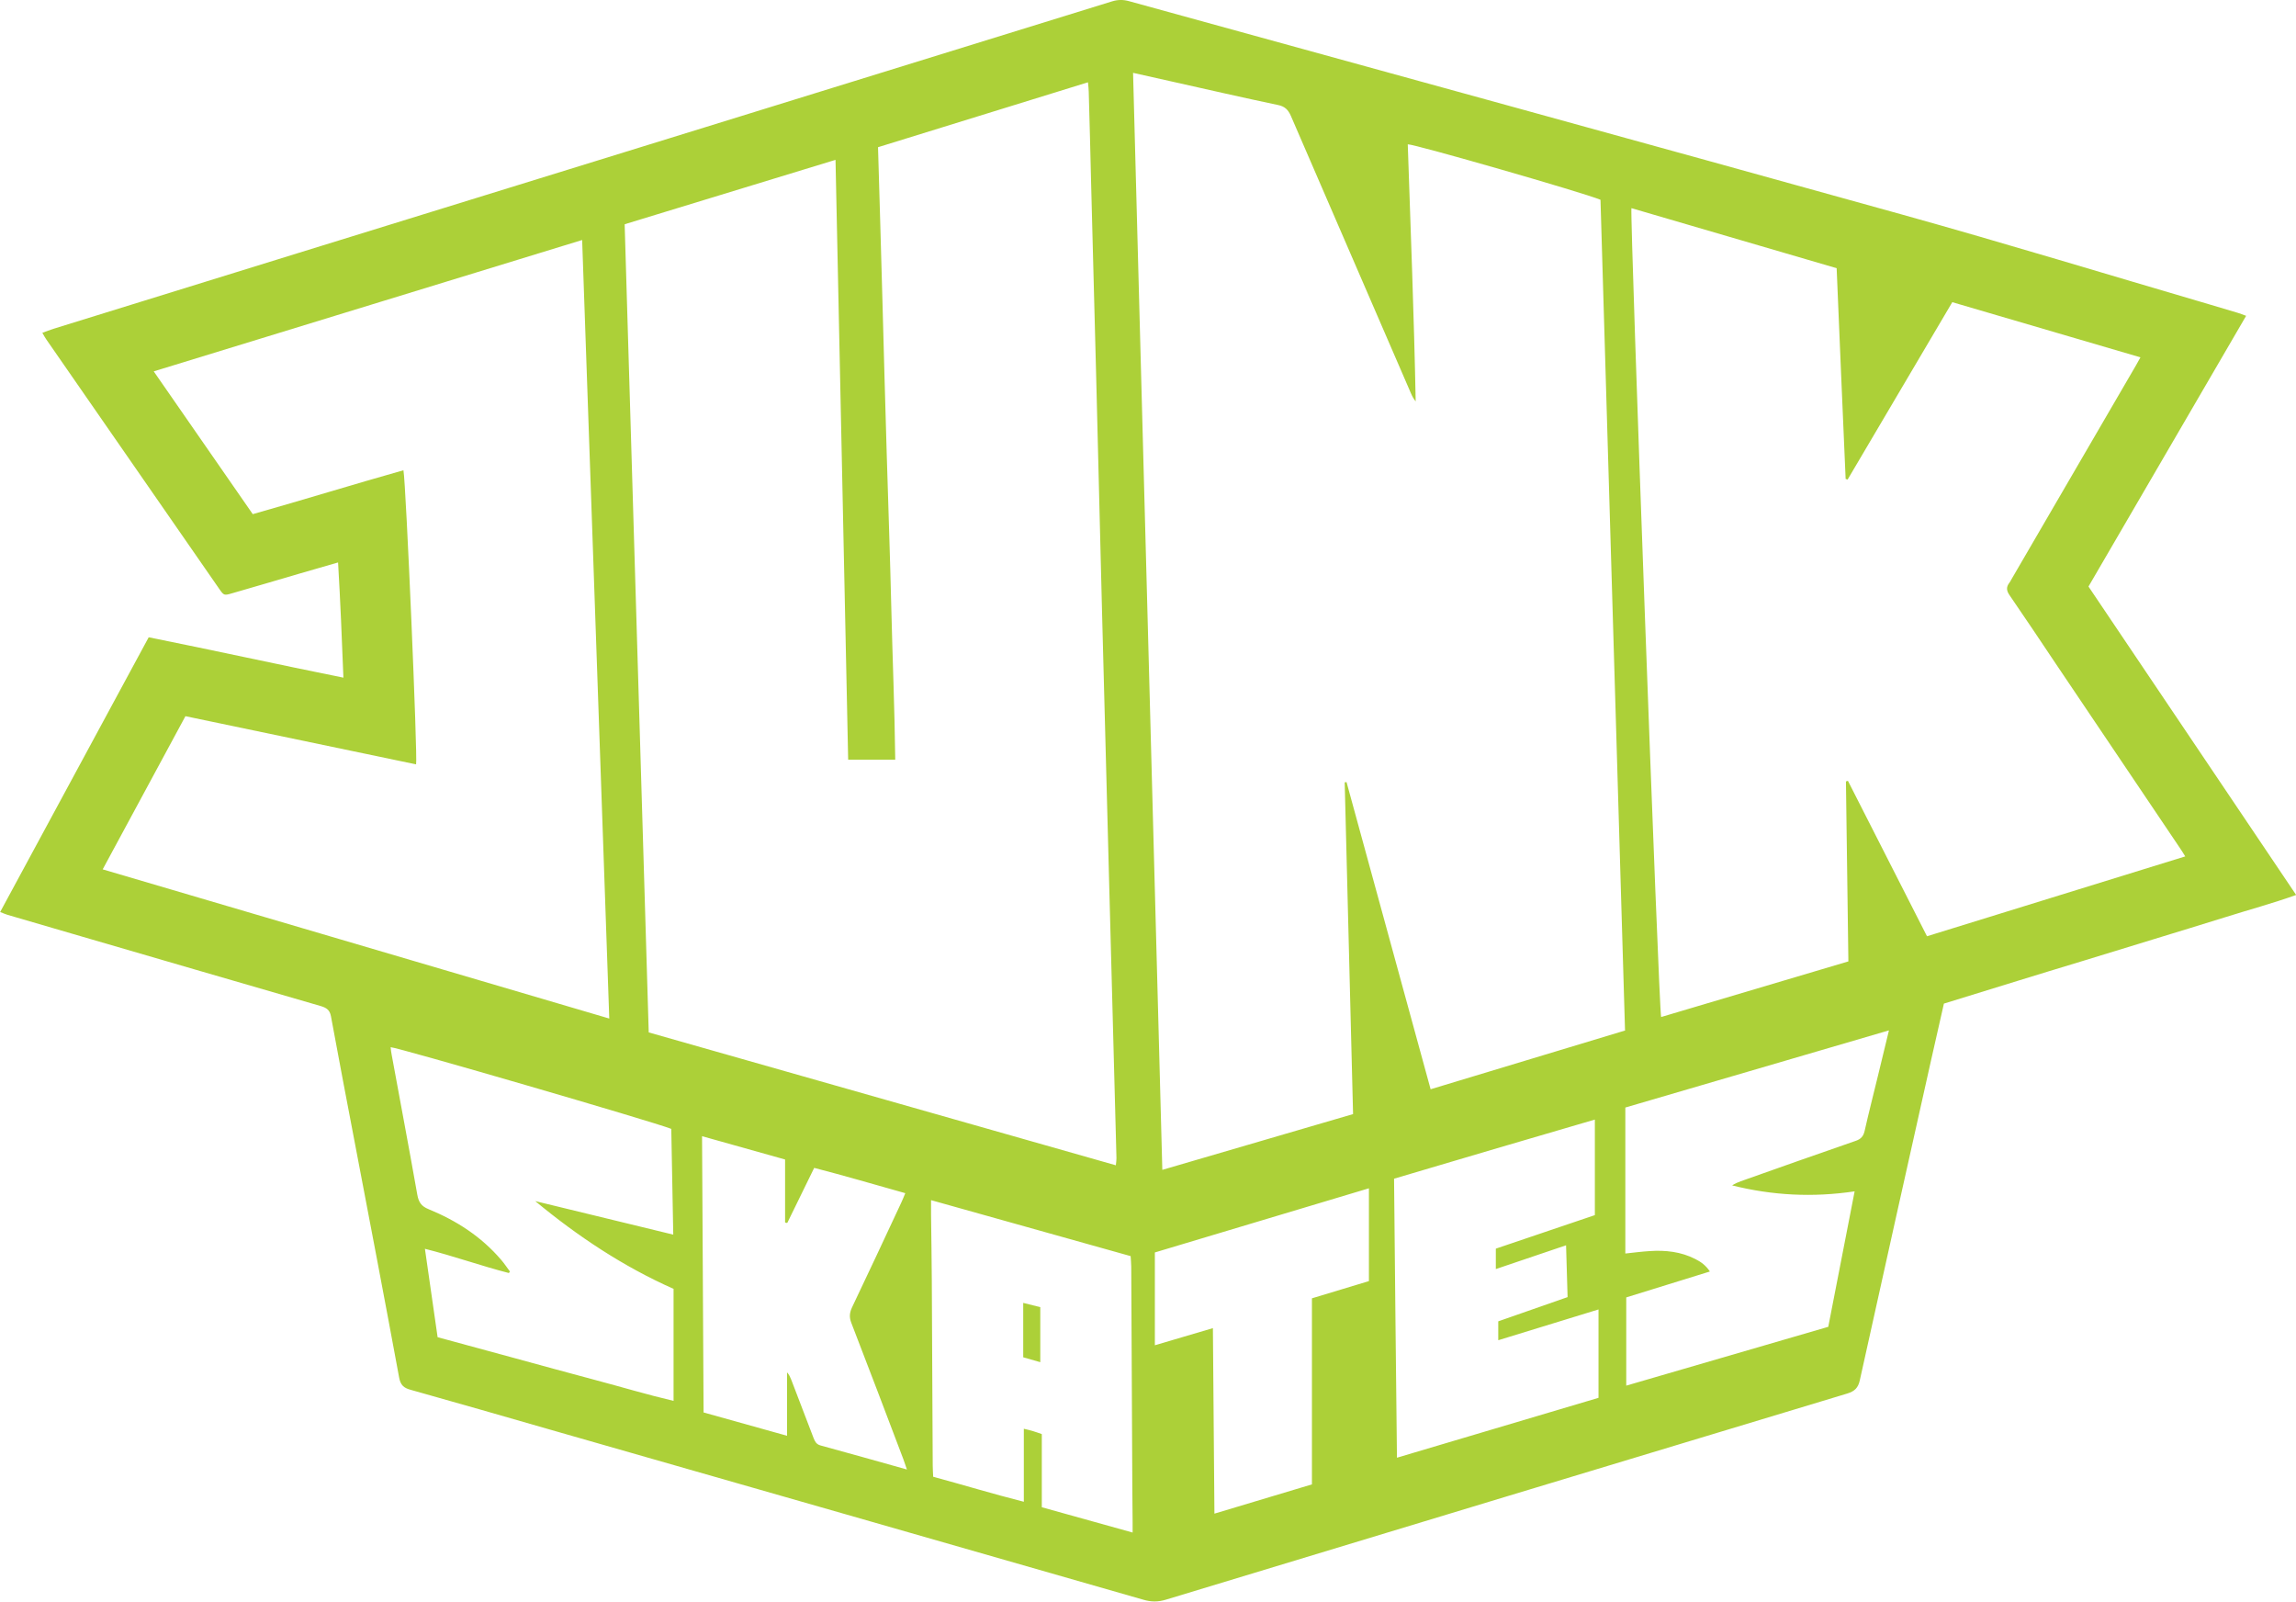
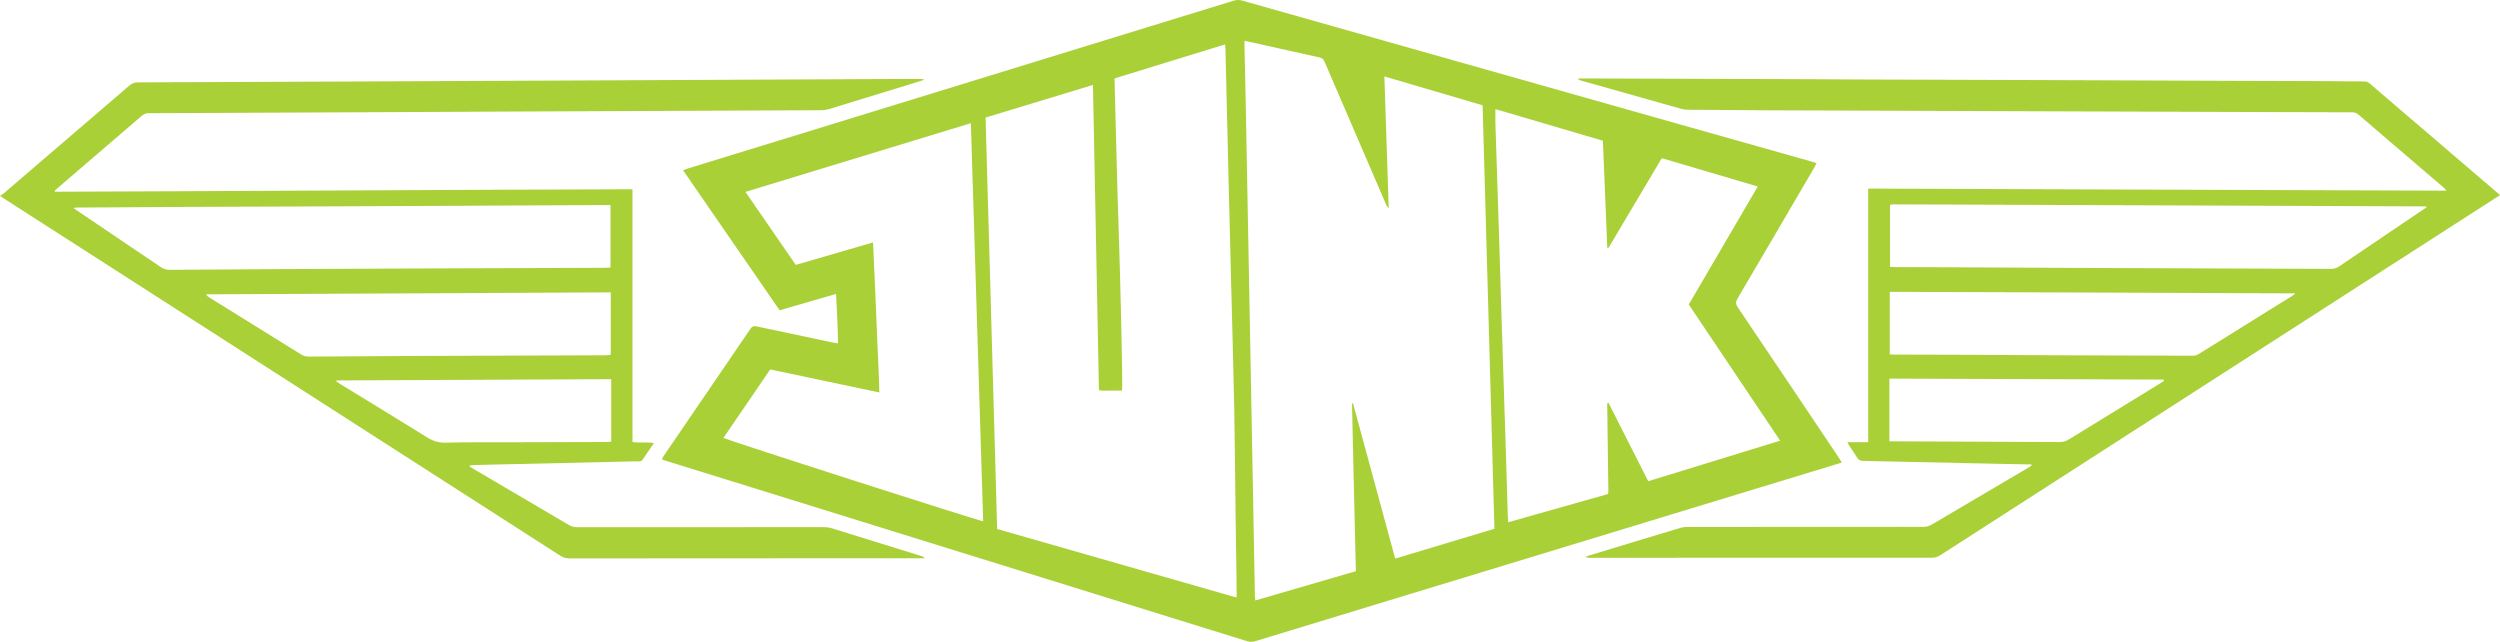
- <svg xmlns="http://www.w3.org/2000/svg" id="b" width="150.7" height="105.09" viewBox="0 0 150.7 105.09">
+ <svg xmlns="http://www.w3.org/2000/svg" id="b" width="684.98" height="175.86" viewBox="0 0 684.98 175.86">
  <g id="c">
-     <g id="d">
-       <path d="m147.43,20.72c-3.46,5.94-6.9,11.84-10.35,17.77,4.53,6.73,9.05,13.44,13.63,20.24-1.57.56-3.1.97-4.62,1.45-1.55.48-3.1.96-4.65,1.43-1.53.47-3.06.94-4.6,1.41-1.55.47-3.1.94-4.65,1.42-1.53.47-3.06.94-4.6,1.42-.29,1.27-.57,2.51-.85,3.75-1.56,6.99-3.13,13.98-4.67,20.97-.11.5-.34.72-.83.87-14.92,4.5-29.83,9.01-44.73,13.53-.5.15-.96.15-1.46,0-13.04-3.75-26.09-7.48-39.14-11.22-2.99-.86-5.97-1.72-8.97-2.56-.44-.12-.65-.31-.74-.79-.94-5.09-1.91-10.17-2.88-15.25-.54-2.83-1.08-5.65-1.6-8.48-.08-.42-.31-.55-.67-.66-5.43-1.57-10.86-3.16-16.29-4.74-1.43-.42-2.85-.83-4.28-1.25-.14-.04-.28-.11-.47-.18,3.26-6.02,6.49-11.99,9.75-18.03,4.24.85,8.46,1.78,12.78,2.65-.1-2.55-.2-5.02-.35-7.56-.93.27-1.78.51-2.63.76-1.43.42-2.85.84-4.28,1.25-.58.17-.58.17-.9-.29-3.78-5.45-7.55-10.89-11.33-16.34-.09-.12-.16-.26-.27-.45.26-.09.49-.19.72-.26,5.33-1.65,10.66-3.3,15.99-4.95C37.32,11.12,55.16,5.61,72.99.09c.39-.12.74-.12,1.13-.01,16.9,4.66,33.8,9.29,50.69,13.99,6.79,1.89,13.53,3.95,20.29,5.93.59.17,1.19.35,1.78.53.16.05.32.11.56.2Zm-40.77,46.89c-.54-18.22-1.07-36.37-1.61-54.5-1.09-.46-12.22-3.66-12.65-3.64.19,5.62.41,11.24.52,16.87-.15-.18-.24-.36-.32-.55-2.63-6.06-5.25-12.12-7.87-18.18-.18-.41-.4-.63-.85-.72-2.34-.49-4.68-1.03-7.01-1.55-.81-.18-1.61-.36-2.5-.56.64,24.01,1.28,47.95,1.92,71.99,4.22-1.23,8.36-2.45,12.52-3.66-.19-7.29-.37-14.53-.55-21.77.04,0,.08-.01.12-.02,1.84,6.71,3.67,13.42,5.52,20.16,4.3-1.3,8.53-2.58,12.78-3.86ZM41,14.73c.53,17.71,1.05,35.36,1.58,53.02,10.25,2.92,20.43,5.81,30.66,8.72.02-.2.04-.33.04-.46-.16-6.03-.32-12.05-.48-18.08-.16-5.97-.31-11.94-.47-17.91-.13-5.08-.25-10.16-.38-15.24-.11-4.21-.22-8.42-.33-12.63-.05-2.05-.1-4.1-.16-6.14,0-.18-.03-.36-.05-.61-4.64,1.44-9.2,2.85-13.78,4.26.1,3.41.2,6.74.29,10.08.09,3.34.18,6.68.28,10.02.1,3.36.22,6.72.3,10.08.08,3.33.22,6.66.26,10.01h-3.09c-.28-13.11-.55-26.19-.83-39.36-4.65,1.42-9.21,2.81-13.82,4.22Zm66.08-1.07c-.1.73,1.8,52.65,1.95,53.08,4.1-1.22,8.2-2.43,12.29-3.65-.05-3.99-.11-7.9-.16-11.81l.13-.04c1.73,3.39,3.45,6.78,5.19,10.2,5.68-1.76,11.29-3.49,16.95-5.24-.14-.23-.24-.39-.35-.55-2.71-4.02-5.42-8.05-8.13-12.07-1.01-1.51-2.02-3.02-3.05-4.52-.21-.3-.23-.54-.01-.82.05-.06.08-.13.12-.2,2.73-4.69,5.46-9.38,8.19-14.07.09-.15.17-.3.29-.52-4.14-1.21-8.24-2.41-12.35-3.62-2.31,3.92-4.59,7.78-6.87,11.64-.04-.01-.08-.03-.13-.04-.2-4.6-.4-9.2-.59-13.83-4.52-1.32-8.99-2.63-13.47-3.94ZM12.17,47c-1.82,3.37-3.61,6.69-5.43,10.05,11.1,3.27,22.13,6.51,33.25,9.79-.59-17.06-1.19-34.04-1.78-51.09-9.4,2.88-18.73,5.74-28.12,8.62,2.19,3.16,4.34,6.25,6.5,9.37,3.33-.94,6.59-1.95,9.89-2.88.17.9.94,18.9.83,19.3-5.02-1.05-10.04-2.1-15.13-3.16Zm16.55,40.75c1.73.47,3.44.93,5.15,1.4,1.73.47,3.46.95,5.2,1.41,1.7.45,3.39.96,5.14,1.37v-7.35c-3.31-1.47-6.29-3.45-9.08-5.76,3,.73,6,1.46,9.06,2.2-.04-2.39-.09-4.68-.13-6.94-1.18-.47-17.96-5.35-18.42-5.36.02.17.03.34.07.51.56,3.06,1.14,6.11,1.68,9.17.09.5.27.76.74.95,1.83.75,3.46,1.8,4.76,3.32.21.24.39.52.58.77l-.07.1c-1.83-.47-3.61-1.11-5.51-1.59.28,1.98.55,3.86.83,5.78Zm95.25-20.13c-5.85,1.71-11.58,3.39-17.29,5.06v9.58c.57-.06,1.08-.13,1.6-.16,1.04-.07,2.05.04,2.99.52.36.18.69.41.96.82-1.88.58-3.71,1.15-5.49,1.7v5.79c4.46-1.3,8.84-2.57,13.26-3.86.57-2.95,1.14-5.87,1.73-8.89-2.75.41-5.4.27-8.04-.39.18-.12.37-.2.56-.27,2.51-.89,5.02-1.78,7.54-2.65.36-.12.52-.31.6-.67.27-1.2.58-2.4.87-3.6.23-.95.46-1.9.72-2.97Zm-62.86,11.15c0,.37,0,.66,0,.94.02,1.45.04,2.9.05,4.34.02,4.04.04,8.07.06,12.11,0,.25.02.49.03.75,2,.54,3.93,1.13,5.95,1.64v-4.79c.25.06.43.1.62.16.18.05.35.12.56.19v4.8c1.98.55,3.93,1.1,5.96,1.66,0-.29,0-.5,0-.7-.01-1.51-.03-3.01-.03-4.52-.02-4.08-.04-8.15-.06-12.23,0-.23-.03-.45-.04-.69-4.35-1.22-8.66-2.43-13.09-3.67Zm37.07,3.17c2.19-.74,4.36-1.47,6.5-2.2v-6.27c-4.44,1.3-8.82,2.58-13.18,3.88.06,6.13.12,12.17.19,18.31,4.46-1.32,8.85-2.63,13.23-3.93v-5.8c-2.22.68-4.38,1.35-6.58,2.02v-1.24c1.53-.53,3.03-1.06,4.55-1.59-.03-1.14-.06-2.23-.1-3.4-1.58.53-3.07,1.04-4.61,1.56v-1.34Zm-38.65,14.5c-.11-.3-.17-.5-.24-.69-1.13-2.98-2.26-5.96-3.41-8.93-.15-.38-.12-.68.05-1.04,1.09-2.28,2.16-4.58,3.23-6.87.09-.18.16-.38.26-.61-2.03-.57-4-1.15-5.98-1.66-.61,1.25-1.18,2.42-1.76,3.6,0,.01-.03.01-.05.01-.02,0-.03,0-.1-.03v-4.13c-1.81-.51-3.59-1.01-5.45-1.53.03,6.07.07,12.07.1,18.13,1.83.51,3.62,1.01,5.48,1.53v-4.16c.14.15.2.31.27.47.49,1.28.98,2.56,1.47,3.84.09.22.17.4.44.48,1.86.51,3.72,1.03,5.71,1.59Zm20.08-9.28c.03,4.1.07,8.11.1,12.17,2.19-.66,4.29-1.29,6.4-1.92v-12.21c1.28-.39,2.53-.77,3.74-1.13v-6.09c-4.75,1.42-9.41,2.82-14.05,4.21v6.09c1.28-.38,2.49-.74,3.8-1.12Z" fill="#acd038" />
-       <path d="m68.28,89.39c-.41-.12-.75-.22-1.12-.32v-3.57c.36.09.72.18,1.12.28v3.61Z" fill="#acd038" />
-     </g>
+     <path d="M497.73,44.72c-.27.51-.48.93-.72,1.34-6.97,11.92-13.94,23.85-20.95,35.75-.53.9-.52,1.51.07,2.38,9.19,13.61,18.33,27.26,27.48,40.89.33.5.64,1.01,1.03,1.64-.56.18-.98.32-1.39.44-38.76,11.8-77.52,23.61-116.29,35.41-14.34,4.36-28.67,8.72-43,13.1-.83.25-1.55.23-2.36-.02-47.52-14.76-95.05-29.51-142.58-44.26-5.41-1.68-10.81-3.35-16.22-5.03-.46-.14-.91-.31-1.46-.5.2-.37.32-.65.49-.91,7.93-11.61,15.86-23.22,23.77-34.84.47-.69.94-.85,1.73-.68,6.93,1.49,13.86,2.95,20.79,4.41.43.09.87.14,1.49.24-.04-4.55-.33-8.96-.53-13.55-5.22,1.51-10.29,2.98-15.47,4.49-8.8-12.77-17.58-25.5-26.46-38.38.62-.22,1.1-.41,1.59-.56,12.53-3.85,25.07-7.7,37.6-11.55C263.55,23.1,300.76,11.66,337.97.2c.81-.25,1.54-.28,2.37-.04,39.89,11.3,79.78,22.57,119.67,33.85,11.99,3.39,23.99,6.77,35.98,10.15.54.15,1.08.34,1.75.55ZM409.46,144.87c-1.08-38.76-2.16-77.37-3.24-116.02-8.97-2.64-17.87-5.25-26.91-7.91.4,12.15.8,24.12,1.19,36.09-.4-.31-.57-.66-.73-1.02-5.62-13.02-11.23-26.03-16.83-39.05-.3-.7-.68-1.07-1.46-1.24-5.33-1.15-10.65-2.37-15.98-3.56-1.46-.33-2.92-.63-4.52-.98,0,.54,0,.94,0,1.34.11,5.26.24,10.51.34,15.77.25,13.16.49,26.32.74,39.48.16,8.72.33,17.44.49,26.16.25,13.28.49,26.57.74,39.85.18,9.94.36,19.88.55,29.83,0,.27.07.53.11.91,9.22-2.68,18.36-5.34,27.55-8.02-.34-15.39-.76-30.67-1.06-45.95.09-.01.19-.02.28-.03,3.84,14.16,7.69,28.31,11.55,42.53,9.17-2.76,18.17-5.46,27.21-8.18ZM273.21,144.94c21.85,6.26,43.67,12.5,65.58,18.78.03-.41.07-.65.06-.88-.1-7.25-.22-14.51-.31-21.76-.13-9.74-.18-19.48-.37-29.22-.23-11.69-.57-23.38-.87-35.07-.25-9.86-.49-19.72-.73-29.58-.27-11.28-.54-22.57-.81-33.85,0-.35-.05-.7-.09-1.2-10.16,3.13-20.21,6.23-30.3,9.33.39,14.36.69,28.58,1.18,42.79.38,11.11,1.14,41.92.88,42.74-1.05,0-2.11.03-3.16,0-1.04-.04-2.09.17-3.17-.15-.54-27.85-1.09-55.65-1.64-83.6-9.93,3.02-19.65,5.97-29.42,8.94,1.06,37.62,2.11,75.13,3.17,112.74ZM409.73,29.89c0,1.46-.03,2.72,0,3.98.37,11.49.75,22.97,1.12,34.46.21,6.52.38,13.03.59,19.55.37,11.69.76,23.38,1.13,35.07.2,6.27.38,12.55.57,18.82.01.39.07.78.12,1.32,9.21-2.61,18.28-5.18,27.26-7.72.08-.16.1-.2.11-.23.02-.12.05-.24.05-.36-.1-7.91-.2-15.81-.31-23.71,0-.12,0-.24,0-.37,0-.08.03-.16.06-.23.01-.03.05-.06.08-.07.04-.02.08-.02.2-.04,3.61,7.12,7.23,14.27,10.89,21.49,12.07-3.71,24.04-7.39,36.15-11.11-8.4-12.51-16.7-24.89-25.04-37.31,3.16-5.4,6.31-10.78,9.45-16.16,3.13-5.36,6.27-10.72,9.45-16.17-8.88-2.62-17.58-5.19-26.15-7.72-.2.12-.25.14-.27.17-4.72,7.95-9.45,15.9-14.17,23.85-.08.14-.17.28-.26.41-.02.03-.05.07-.08.09-.03.02-.08.03-.11.03-.03,0-.06-.03-.19-.1-.4-9.7-.8-19.46-1.2-29.27-9.83-2.89-19.59-5.77-29.46-8.67ZM204.25,52.58c4.65,6.74,9.22,13.36,13.79,20,7.1-2.06,14.07-4.09,21.17-6.16.21,4.76.42,9.31.62,13.87.19,4.52.37,9.04.56,13.56.19,4.53.46,9.05.54,13.68-10.09-2.13-20-4.22-29.9-6.31-4.32,6.33-8.56,12.54-12.82,18.77,2.3,1.02,70.23,22.82,71.17,22.84-1.12-36.31-2.24-72.61-3.37-109.08-20.66,6.3-41.13,12.54-61.77,18.83Z" fill="#aad037" stroke-width="0" />
+     <path d="M15.07,52.53c52.69-.17,105.39-.52,158.23-.68v69.25c1.95.33,3.83-.05,5.87.29-.75,1.1-1.37,2.05-2.02,2.97-1.75,2.47-.78,1.99-3.77,2.06-11.25.27-22.5.52-33.74.77-3.3.07-6.6.15-9.9.23-.39,0-.78.06-1.21.29.33.22.65.44.99.64,8.78,5.16,17.57,10.32,26.35,15.49.69.41,1.38.61,2.19.61,14.96-.02,29.93,0,44.89-.01,7.62,0,15.25-.02,22.87-.01.68,0,1.39.1,2.04.3,8.18,2.52,16.34,5.06,24.51,7.6.36.11.72.27,1.03.63h-1.29c-7.83,0-15.66,0-23.49,0-24.18,0-48.36,0-72.54.04-.98,0-1.79-.24-2.61-.77C102.91,119.76,52.35,87.31,1.8,54.86c-.51-.33-1.02-.67-1.8-1.19.4-.27.73-.44,1-.67,11.48-9.84,22.97-19.69,34.44-29.55.68-.59,1.36-.87,2.29-.88,18.06-.05,36.12-.14,54.18-.22,17.78-.08,35.55-.16,53.33-.24,17.94-.08,35.88-.16,53.82-.25,15.57-.07,31.15-.15,46.72-.22,2.08,0,4.16-.02,6.24-.02.39,0,.77.03,1.19.25-.33.11-.66.23-1,.33-8.29,2.55-16.58,5.1-24.88,7.63-.77.23-1.59.37-2.39.37-12.19.07-24.38.11-36.57.16-16.51.07-33.02.13-49.54.21-15.37.07-30.74.15-46.11.22-17.33.08-34.65.17-51.98.23-.74,0-1.3.2-1.87.69-7.69,6.62-15.41,13.23-23.11,19.84-.27.23-.52.48-.78.73.03.09.07.18.1.26ZM167.26,56.18c-.69,0-1.17,0-1.66,0-14.31.08-28.61.16-42.92.22-13.74.07-27.47.13-41.21.18-10.35.04-20.71.06-31.06.11-9.74.05-19.48.12-29.23.18-.3,0-.59.05-1.08.09.45.32.7.52.97.7,7.67,5.17,15.34,10.34,23,15.53.78.53,1.56.74,2.5.74,10.19-.08,20.38-.15,30.57-.2,13.21-.07,26.41-.12,39.62-.18,5.79-.03,11.58-.04,17.37-.06,10.6-.04,21.2-.08,31.8-.12.43,0,.87-.06,1.34-.09v-17.1ZM167.34,80.11c-37.08.18-73.99.35-110.89.53.27.44.58.67.91.87,8.35,5.18,16.7,10.35,25.03,15.54.72.45,1.43.66,2.29.65,10.27-.08,20.55-.13,30.82-.18,5.67-.03,11.33-.04,17-.06,11.13-.04,22.26-.08,33.39-.12.47,0,.94-.07,1.45-.11v-17.11ZM167.48,103.89c-25.23.12-50.26.24-75.29.35-.02.08-.05.16-.07.24.32.22.63.46.96.66,7.99,4.89,16,9.76,23.95,14.7,1.61,1,3.17,1.51,5.12,1.45,5.74-.16,11.49-.1,17.23-.11,8.96-.03,17.93-.05,26.89-.08.39,0,.78-.05,1.2-.08v-17.14Z" fill="#aad037" stroke-width="0" />
+     <path d="M556.57,127.25c-2.89-.05-5.78-.1-8.67-.16-8.48-.18-16.95-.37-25.43-.55-3.63-.08-7.25-.16-10.88-.24-.29,0-.57-.05-.85-.02-1.02.09-1.65-.36-2.14-1.24-.55-.99-1.26-1.9-1.88-2.86-.17-.26-.3-.54-.56-1.03h5.71V51.67c52.82.16,105.52.43,158.43.57-.28-.33-.42-.55-.61-.71-7.86-6.74-15.73-13.47-23.59-20.21-.51-.44-1.04-.55-1.67-.55-7.3,0-14.6-.03-21.9-.06-21.36-.07-42.73-.15-64.09-.22-5.14-.02-10.27-.04-15.41-.06-19.77-.07-39.55-.13-59.32-.21-7.05-.03-14.11-.08-21.16-.15-.6,0-1.23-.06-1.81-.22-9.22-2.59-18.42-5.19-27.63-7.8-.29-.08-.57-.2-.83-.51.34-.02.68-.05,1.02-.05,21,.07,42,.14,62.99.21,4.57.02,9.13.06,13.7.08,17.61.06,35.23.1,52.84.17,16.63.06,33.27.14,49.9.2,8.32.03,16.64.04,24.95.08,3.38.01,6.77.07,10.15.09.57,0,1,.17,1.43.54,11.7,10.03,23.41,20.05,35.12,30.07.15.13.31.26.6.5-.52.35-.94.64-1.37.92-22.42,14.42-44.84,28.84-67.26,43.26-28.25,18.17-56.49,36.34-84.73,54.52-.71.46-1.41.68-2.27.68-17.45-.01-34.9,0-52.36,0-13.7,0-27.4.02-41.1.03-.48,0-.97,0-1.49-.21.27-.12.53-.27.81-.36,8.38-2.55,16.75-5.11,25.14-7.62.8-.24,1.68-.28,2.53-.28,17.29-.02,34.58-.01,51.86-.01,4.08,0,8.16-.03,12.23,0,.89,0,1.65-.24,2.42-.69,8.77-5.19,17.55-10.35,26.33-15.52.31-.18.6-.39.9-.58-.02-.1-.03-.19-.05-.29ZM664.86,56.8c-.03-.08-.05-.17-.08-.25-43.4-.17-86.8-.33-130.2-.5-5.34-.02-10.68-.03-16.02-.05-.16,0-.32.03-.48.06-.04,0-.07.04-.1.07-.03.02-.06.05-.12.11v16.88c.47.02.87.06,1.27.06,5.05.02,10.11.02,15.16.05,11.86.06,23.72.13,35.58.18,22.95.09,45.89.16,68.84.26.86,0,1.56-.24,2.26-.72,5.79-3.94,11.61-7.86,17.41-11.78,2.16-1.46,4.31-2.92,6.47-4.37ZM517.78,97.1c.45.02.85.05,1.25.05,5.75.02,11.49.02,17.24.05,9.01.04,18.01.1,27.02.14,12.51.05,25.03.07,37.54.12.6,0,1.1-.14,1.6-.46,8.58-5.34,17.16-10.67,25.74-16.01.2-.13.37-.32.71-.61-37.14-.14-74.05-.28-111.1-.42v17.16ZM592.93,104.33c-.03-.11-.05-.22-.08-.33-25.03-.08-50.07-.17-75.17-.26v17.18c.61,0,1.13,0,1.66,0,15,.06,29.99.12,44.99.2.94,0,1.72-.23,2.52-.72,8.36-5.15,16.73-10.28,25.1-15.41.34-.21.66-.44.99-.66Z" fill="#aad037" stroke-width="0" />
  </g>
</svg>
